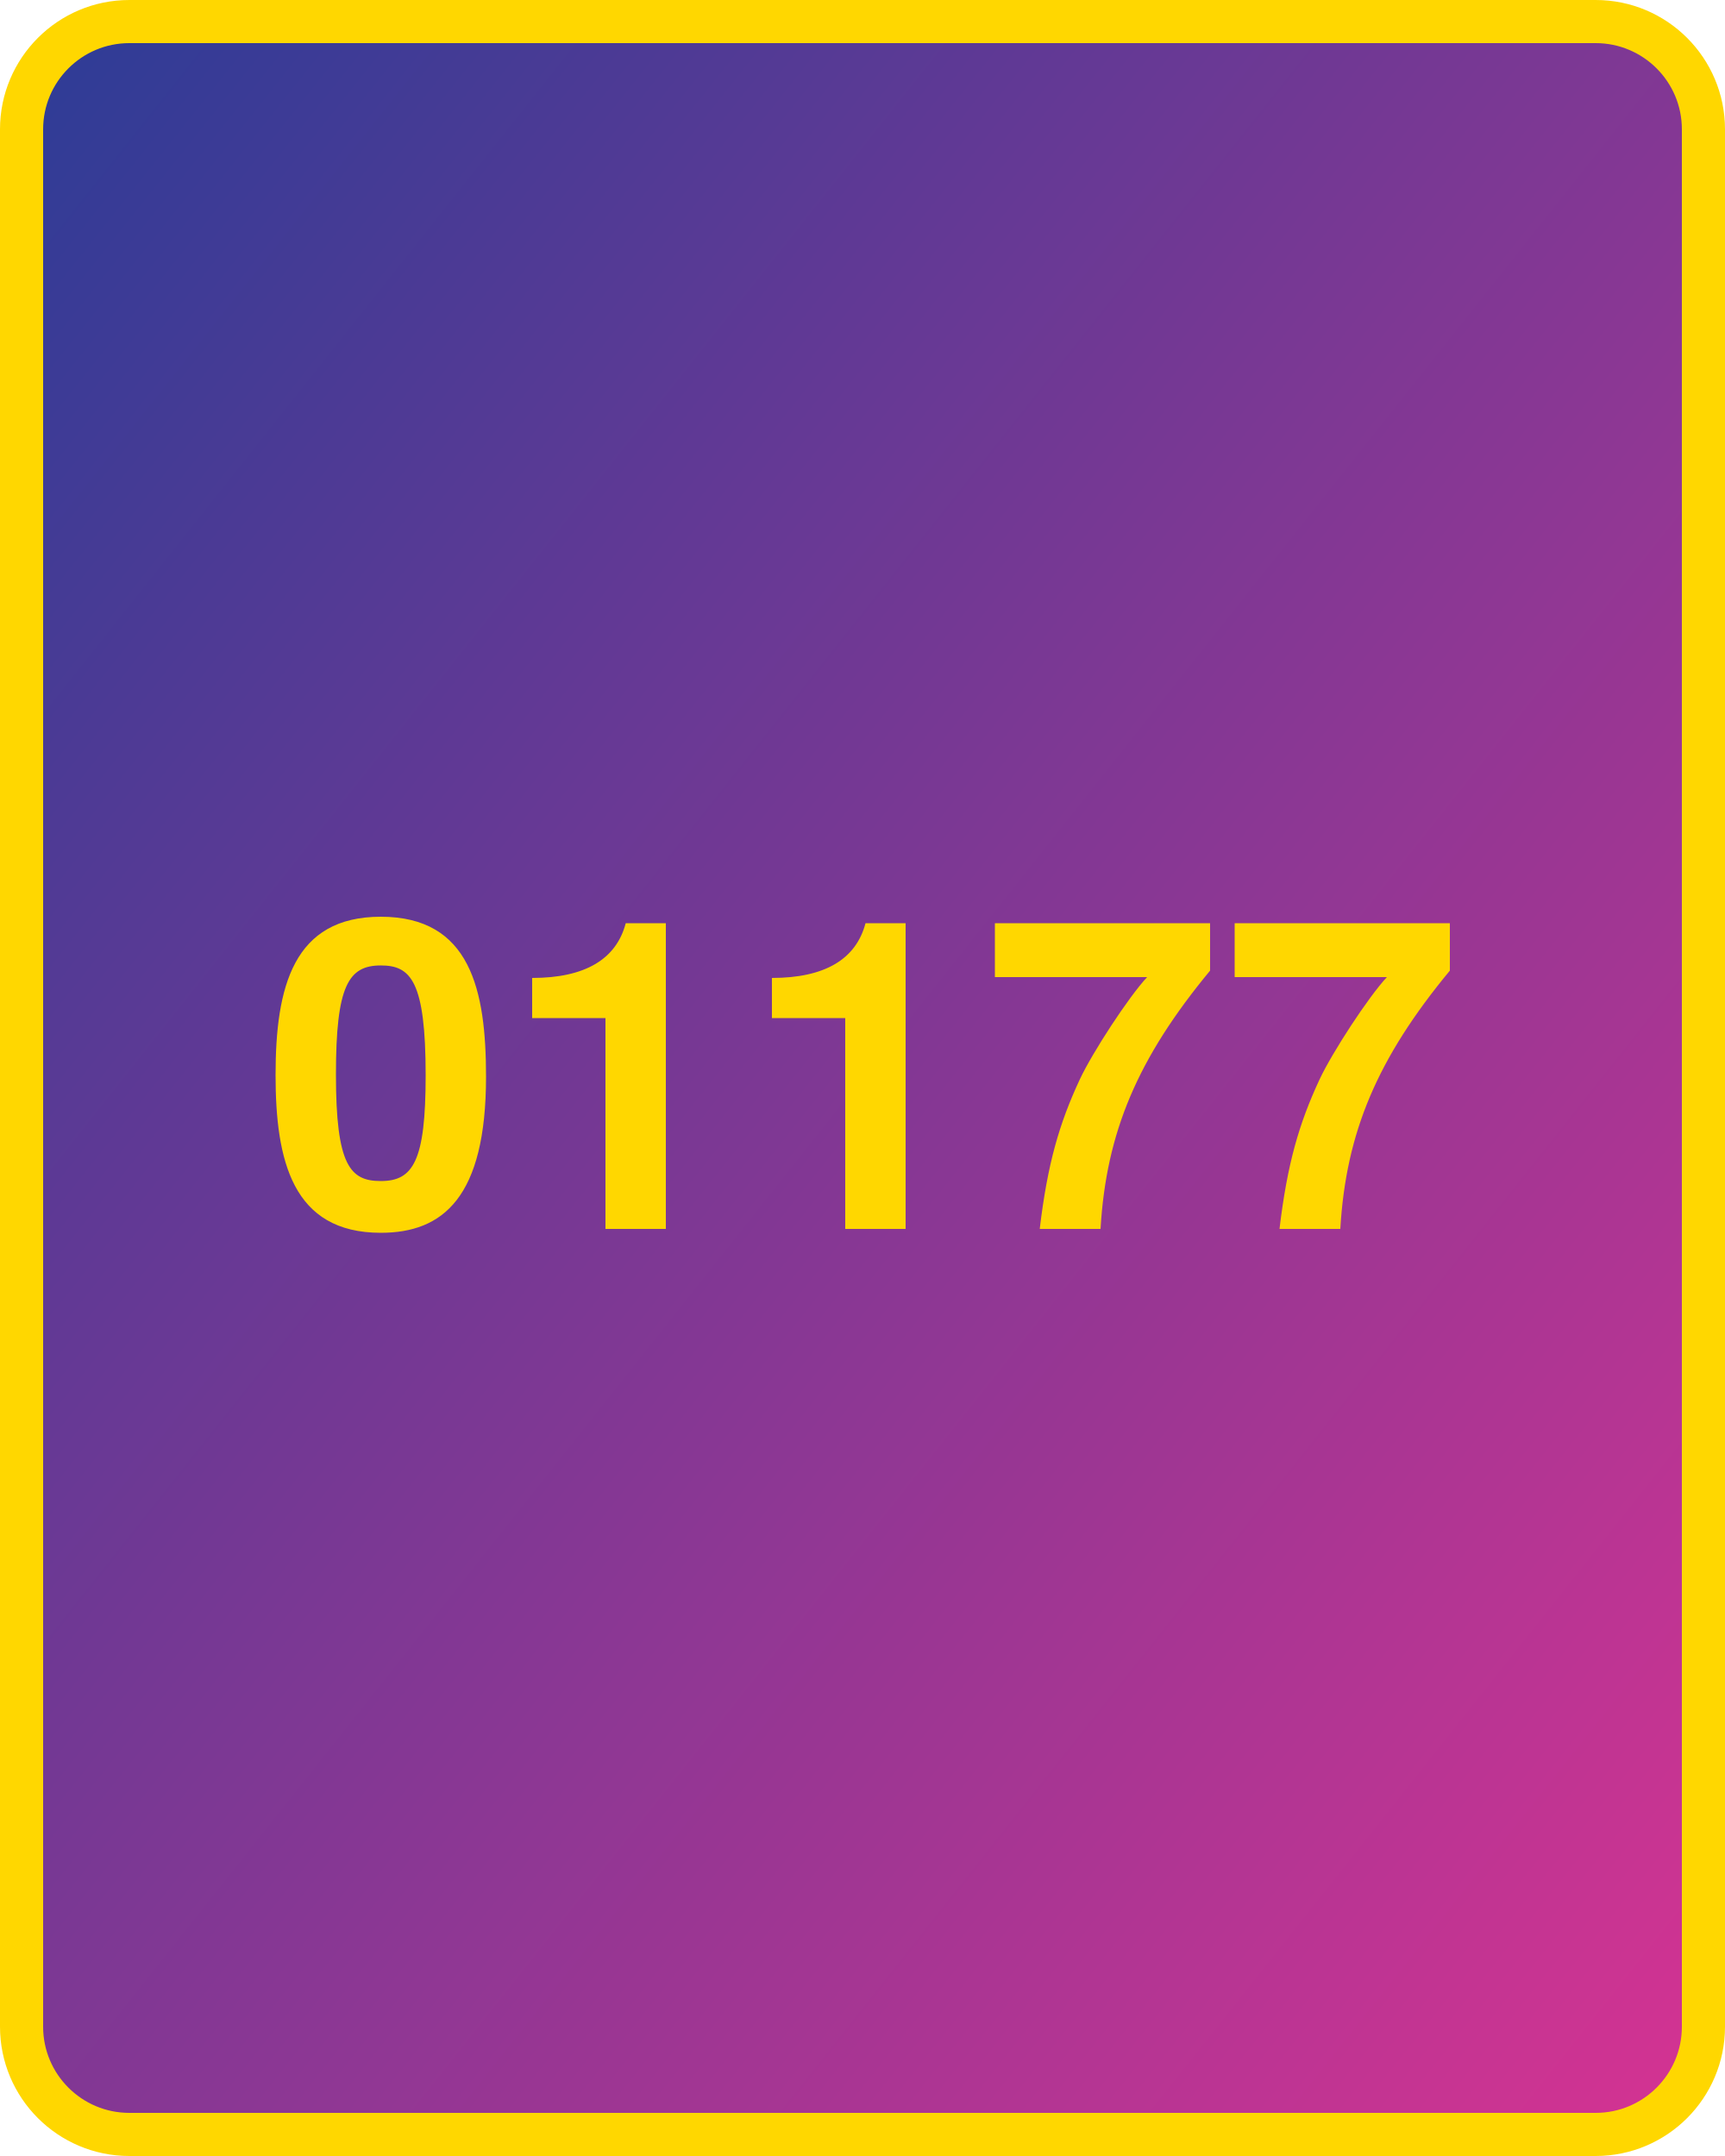
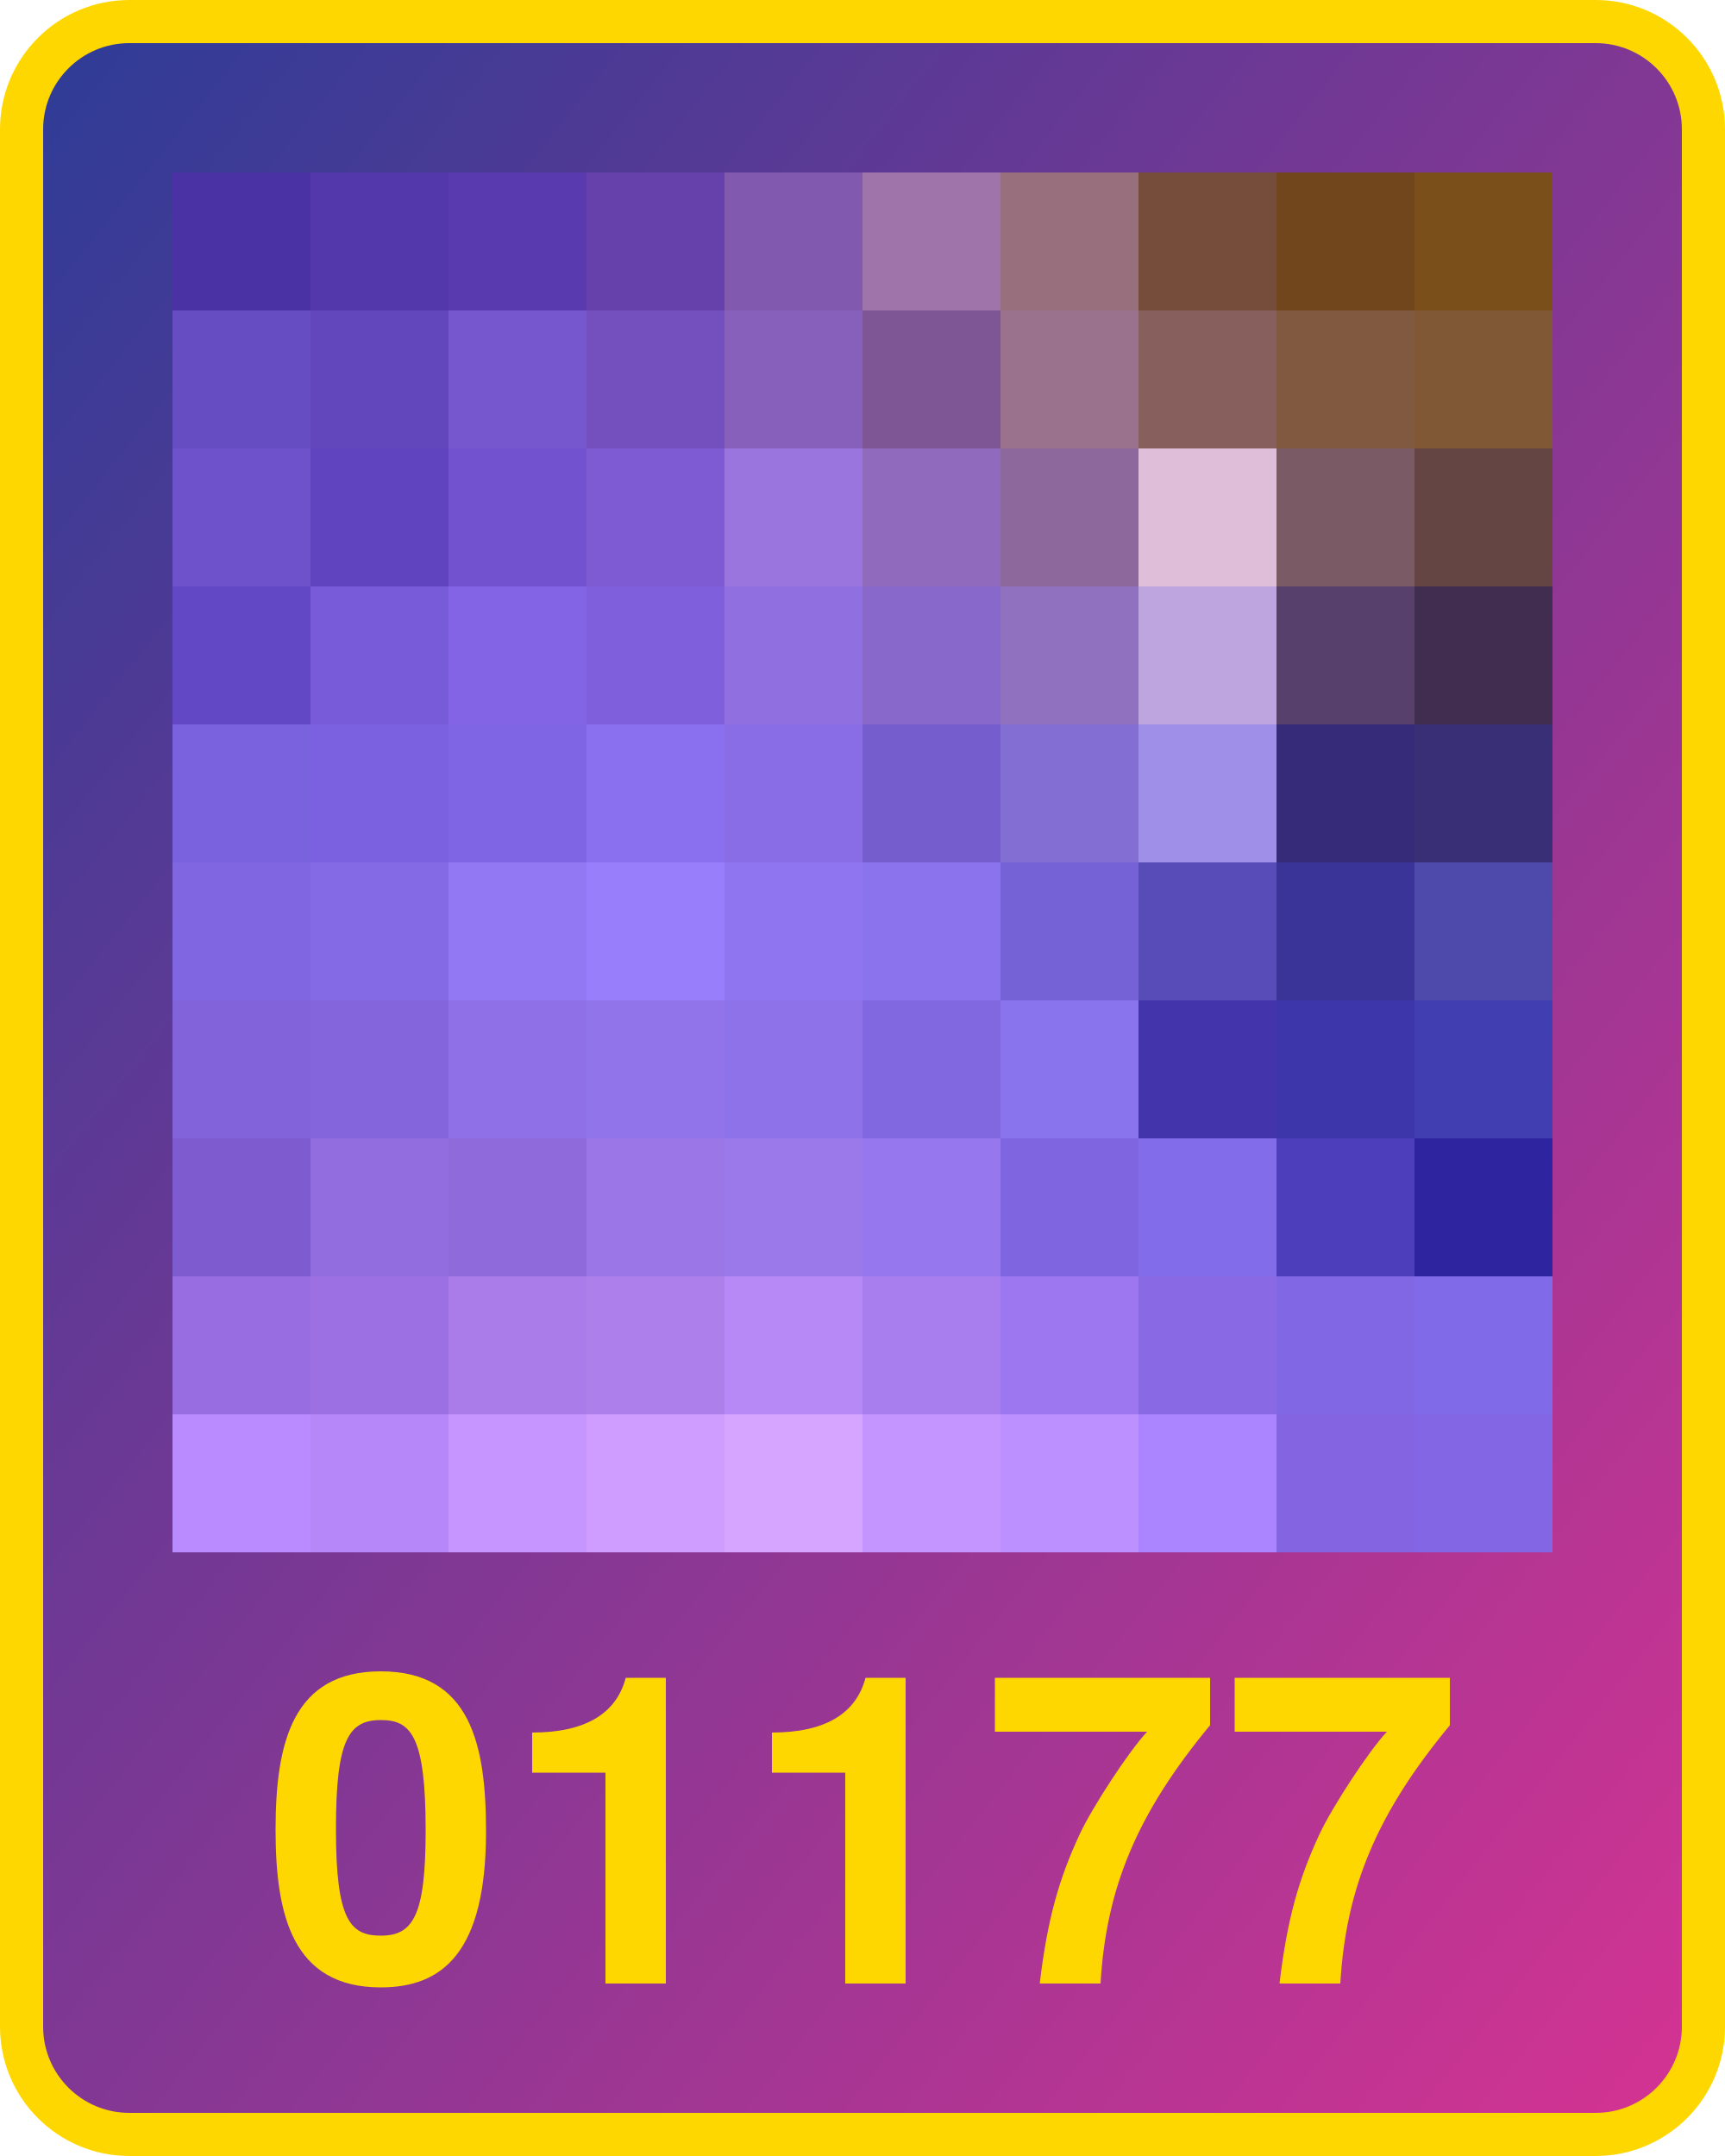
<svg xmlns="http://www.w3.org/2000/svg" width="800" height="1000">
  <defs>
    <linearGradient id="g" x1="0" x2="1" y1="0" y2="1">
      <stop offset="0%" stop-color="#2d3c96" />
      <stop offset="100%" stop-color="#d53392" />
    </linearGradient>
  </defs>
  <rect x="10" y="10" width="780" height="980" fill="url(#g)" rx="50" ry="50" stroke="gold" stroke-width="20" />
-   <text x="400" y="570" width="780" text-anchor="middle" style="font:bold 200px 'Helvetica Neue';fill:gold">01177</text>
+   <text x="400" y="920" width="780" text-anchor="middle" style="font:bold 200px 'Helvetica Neue';fill:gold">01177</text>
+   <g transform="translate(80 80) scale(64)">
+     <rect x="0" y="0" width="1" height="1" fill="#4a32a4" />
+     <rect x="0" y="1" width="1" height="1" fill="#674dc2" />
+     <rect x="0" y="2" width="1" height="1" fill="#6d52cc" />
+     <rect x="0" y="3" width="1" height="1" fill="#6348c5" />
+     <rect x="0" y="4" width="1" height="1" fill="#7a61de" />
+     <rect x="0" y="5" width="1" height="1" fill="#8066e0" />
+     <rect x="0" y="6" width="1" height="1" fill="#8263da" />
+     <rect x="0" y="7" width="1" height="1" fill="#7f5bd0" />
+     <rect x="0" y="8" width="1" height="1" fill="#986de2" />
+     <rect x="0" y="9" width="1" height="1" fill="#ba8aff" />
+     <rect x="1" y="0" width="1" height="1" fill="#5338ab" />
+     <rect x="1" y="1" width="1" height="1" fill="#6246bc" />
+     <rect x="1" y="2" width="1" height="1" fill="#6043bf" />
+     <rect x="1" y="3" width="1" height="1" fill="#775bd9" />
+     <rect x="1" y="4" width="1" height="1" fill="#7b61df" />
+     <rect x="1" y="5" width="1" height="1" fill="#846ae5" />
+     <rect x="1" y="6" width="1" height="1" fill="#8465dc" />
+     <rect x="1" y="7" width="1" height="1" fill="#916de0" />
+     <rect x="1" y="8" width="1" height="1" fill="#9c70e3" />
+     <rect x="1" y="9" width="1" height="1" fill="#b687f9" />
+     <rect x="2" y="0" width="1" height="1" fill="#5a3aaf" />
+     <rect x="2" y="1" width="1" height="1" fill="#7757ce" />
+     <rect x="2" y="2" width="1" height="1" fill="#7252cf" />
+     <rect x="2" y="3" width="1" height="1" fill="#8264e4" />
+     <rect x="2" y="4" width="1" height="1" fill="#7f64e4" />
+     <rect x="2" y="5" width="1" height="1" fill="#9378f4" />
+     <rect x="2" y="6" width="1" height="1" fill="#8f70e6" />
+     <rect x="2" y="7" width="1" height="1" fill="#8f6adb" />
+     <rect x="2" y="8" width="1" height="1" fill="#a97cea" />
+     <rect x="2" y="9" width="1" height="1" fill="#c695ff" />
+     <rect x="3" y="0" width="1" height="1" fill="#6641ac" />
+     <rect x="3" y="1" width="1" height="1" fill="#7450be" />
+     <rect x="3" y="2" width="1" height="1" fill="#7e5bd2" />
+     <rect x="3" y="3" width="1" height="1" fill="#7f5fdb" />
+     <rect x="3" y="4" width="1" height="1" fill="#8a70ee" />
+     <rect x="3" y="5" width="1" height="1" fill="#987efa" />
+     <rect x="3" y="6" width="1" height="1" fill="#9174e9" />
+     <rect x="3" y="7" width="1" height="1" fill="#9a76e6" />
+     <rect x="3" y="8" width="1" height="1" fill="#ac7feb" />
+     <rect x="3" y="9" width="1" height="1" fill="#ce9dff" />
+     <rect x="4" y="0" width="1" height="1" fill="#8159ae" />
+     <rect x="4" y="1" width="1" height="1" fill="#8760bb" />
+     <rect x="4" y="2" width="1" height="1" fill="#9a75dd" />
+     <rect x="4" y="3" width="1" height="1" fill="#906fe1" />
+     <rect x="4" y="4" width="1" height="1" fill="#886de6" />
+     <rect x="4" y="5" width="1" height="1" fill="#8f75f0" />
+     <rect x="4" y="6" width="1" height="1" fill="#8e72e9" />
+     <rect x="4" y="7" width="1" height="1" fill="#9b79eb" />
+     <rect x="4" y="8" width="1" height="1" fill="#b689f6" />
+     <rect x="4" y="9" width="1" height="1" fill="#d6a5ff" />
+     <rect x="5" y="0" width="1" height="1" fill="#9e74aa" />
+     <rect x="5" y="1" width="1" height="1" fill="#7e5695" />
+     <rect x="5" y="2" width="1" height="1" fill="#906abd" />
+     <rect x="5" y="3" width="1" height="1" fill="#8868cb" />
+     <rect x="5" y="4" width="1" height="1" fill="#765dce" />
+     <rect x="5" y="5" width="1" height="1" fill="#8a73ec" />
+     <rect x="5" y="6" width="1" height="1" fill="#8168e0" />
+     <rect x="5" y="7" width="1" height="1" fill="#9777ed" />
+     <rect x="5" y="8" width="1" height="1" fill="#a87dee" />
+     <rect x="5" y="9" width="1" height="1" fill="#c595ff" />
+     <rect x="6" y="0" width="1" height="1" fill="#986f7d" />
+     <rect x="6" y="1" width="1" height="1" fill="#9a728d" />
+     <rect x="6" y="2" width="1" height="1" fill="#8c689d" />
+     <rect x="6" y="3" width="1" height="1" fill="#8f71bf" />
+     <rect x="6" y="4" width="1" height="1" fill="#836ed3" />
+     <rect x="6" y="5" width="1" height="1" fill="#7462d6" />
+     <rect x="6" y="6" width="1" height="1" fill="#8974ed" />
+     <rect x="6" y="7" width="1" height="1" fill="#8065e0" />
+     <rect x="6" y="8" width="1" height="1" fill="#9d77ef" />
+     <rect x="6" y="9" width="1" height="1" fill="#bc90ff" />
+     <rect x="7" y="0" width="1" height="1" fill="#764d3b" />
+     <rect x="7" y="1" width="1" height="1" fill="#87605d" />
+     <rect x="7" y="2" width="1" height="1" fill="#dfbeda" />
+     <rect x="7" y="3" width="1" height="1" fill="#bfa5e0" />
+     <rect x="7" y="4" width="1" height="1" fill="#9f8fe8" />
+     <rect x="7" y="5" width="1" height="1" fill="#584cb9" />
+     <rect x="7" y="6" width="1" height="1" fill="#4334ac" />
+     <rect x="7" y="7" width="1" height="1" fill="#826ce9" />
+     <rect x="7" y="8" width="1" height="1" fill="#8a69e5" />
+     <rect x="7" y="9" width="1" height="1" fill="#ab84ff" />
+     <rect x="8" y="0" width="1" height="1" fill="#71461c" />
+     <rect x="8" y="1" width="1" height="1" fill="#805940" />
+     <rect x="8" y="2" width="1" height="1" fill="#7a5a64" />
+     <rect x="8" y="3" width="1" height="1" fill="#57406b" />
+     <rect x="8" y="4" width="1" height="1" fill="#362b78" />
+     <rect x="8" y="5" width="1" height="1" fill="#3a3499" />
+     <rect x="8" y="6" width="1" height="1" fill="#3d35aa" />
+     <rect x="8" y="7" width="1" height="1" fill="#4d3fbb" />
+     <rect x="8" y="8" width="1" height="1" fill="#8167e4" />
+     <rect x="8" y="9" width="1" height="1" fill="#8464e1" />
+     <rect x="9" y="0" width="1" height="1" fill="#7a4f1a" />
+     <rect x="9" y="1" width="1" height="1" fill="#805835" />
+     <rect x="9" y="2" width="1" height="1" fill="#644544" />
+     <rect x="9" y="3" width="1" height="1" fill="#412d50" />
+     <rect x="9" y="4" width="1" height="1" fill="#382f76" />
+     <rect x="9" y="5" width="1" height="1" fill="#4d4aab" />
+     <rect x="9" y="6" width="1" height="1" fill="#413eb1" />
+     <rect x="9" y="7" width="1" height="1" fill="#2e24a0" />
+     <rect x="9" y="8" width="1" height="1" fill="#806ae7" />
+     <rect x="9" y="9" width="1" height="1" fill="#8266e4" />
+   </g>
</svg>
